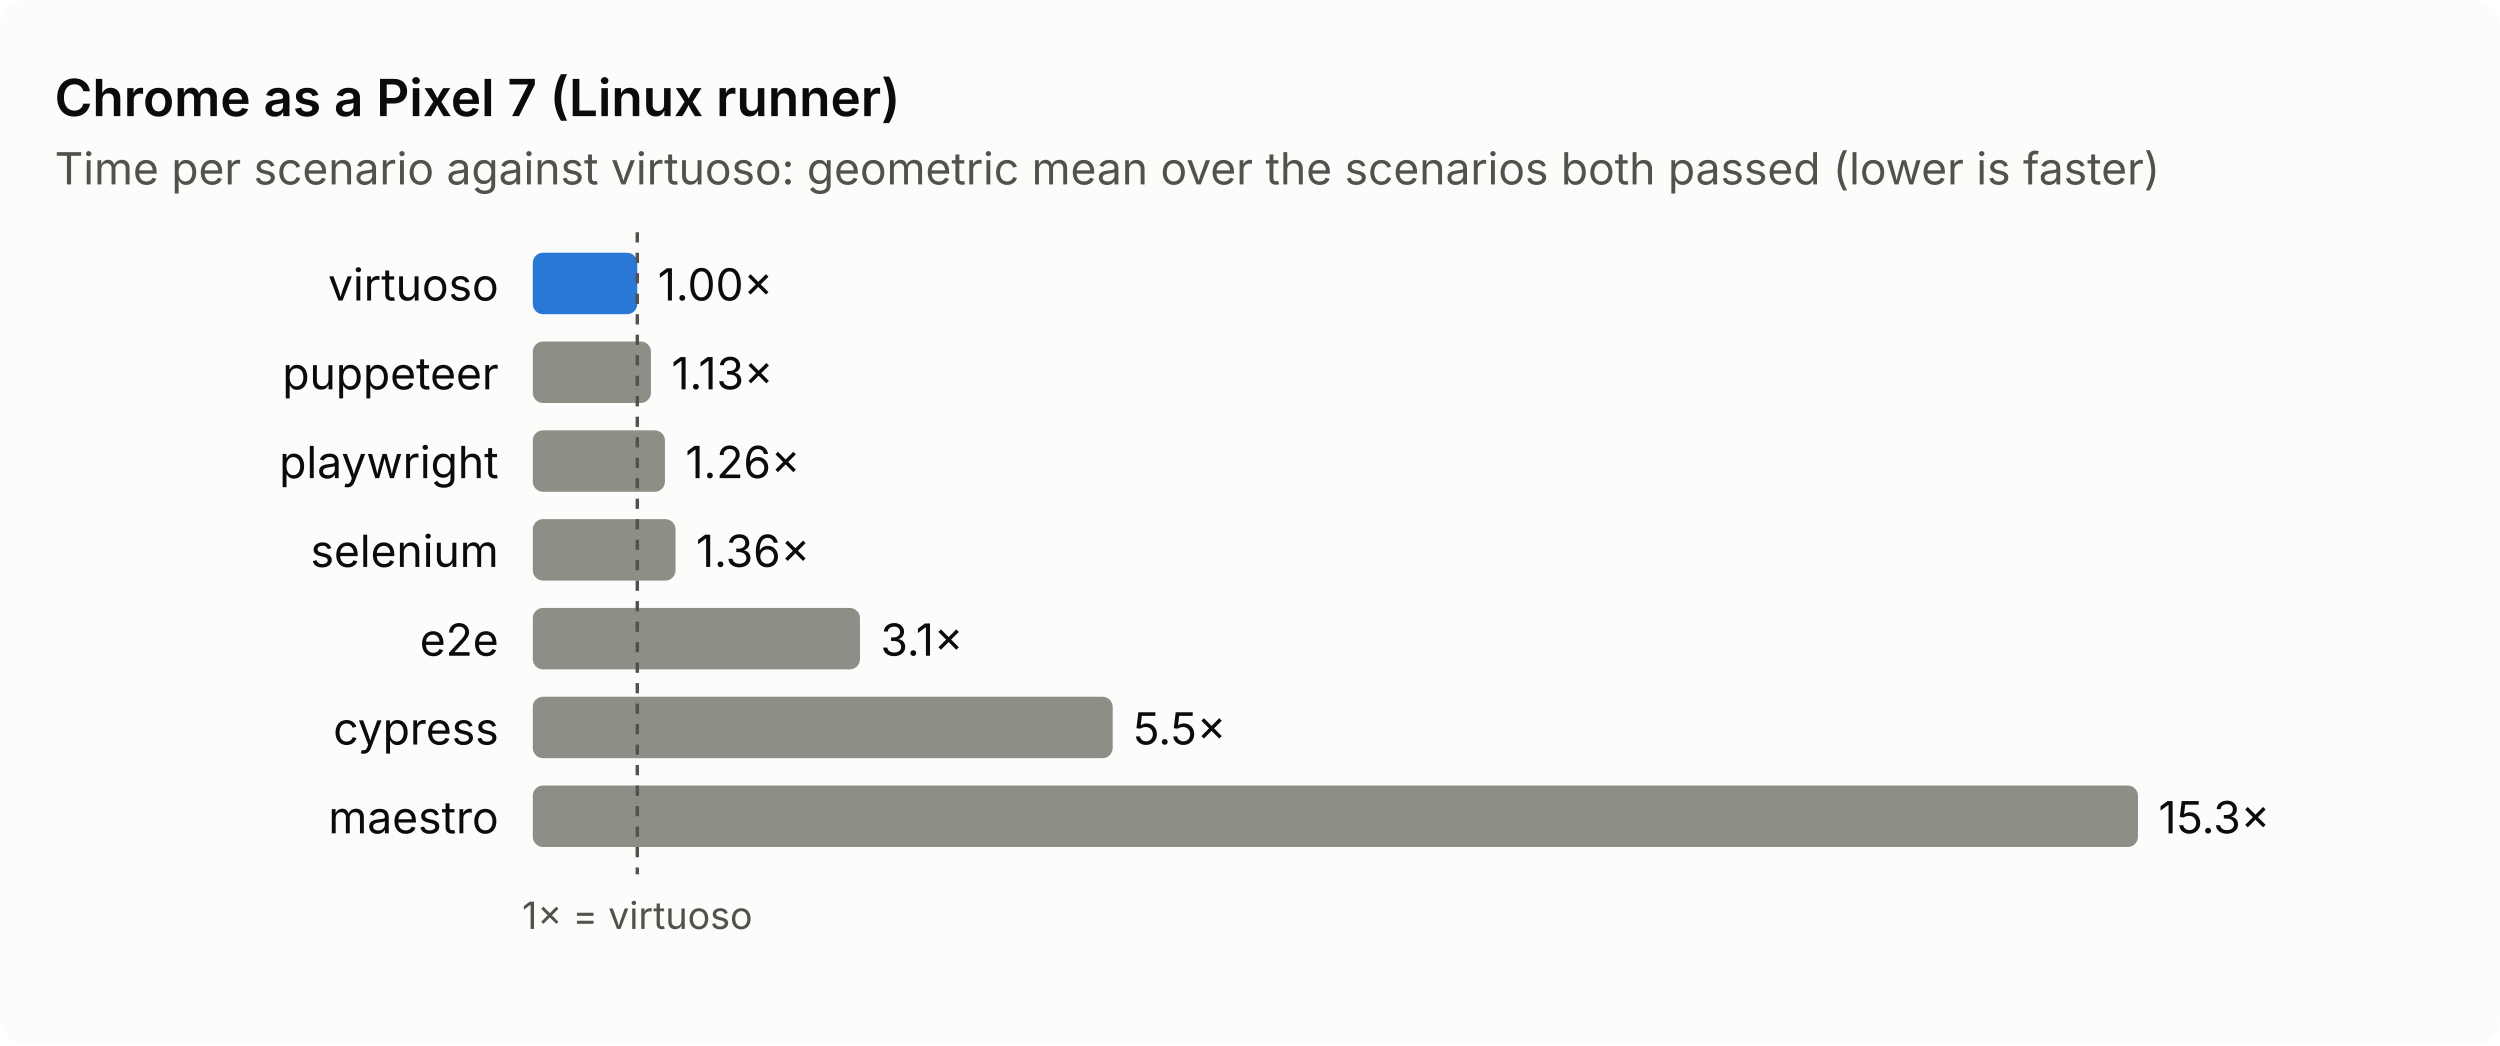
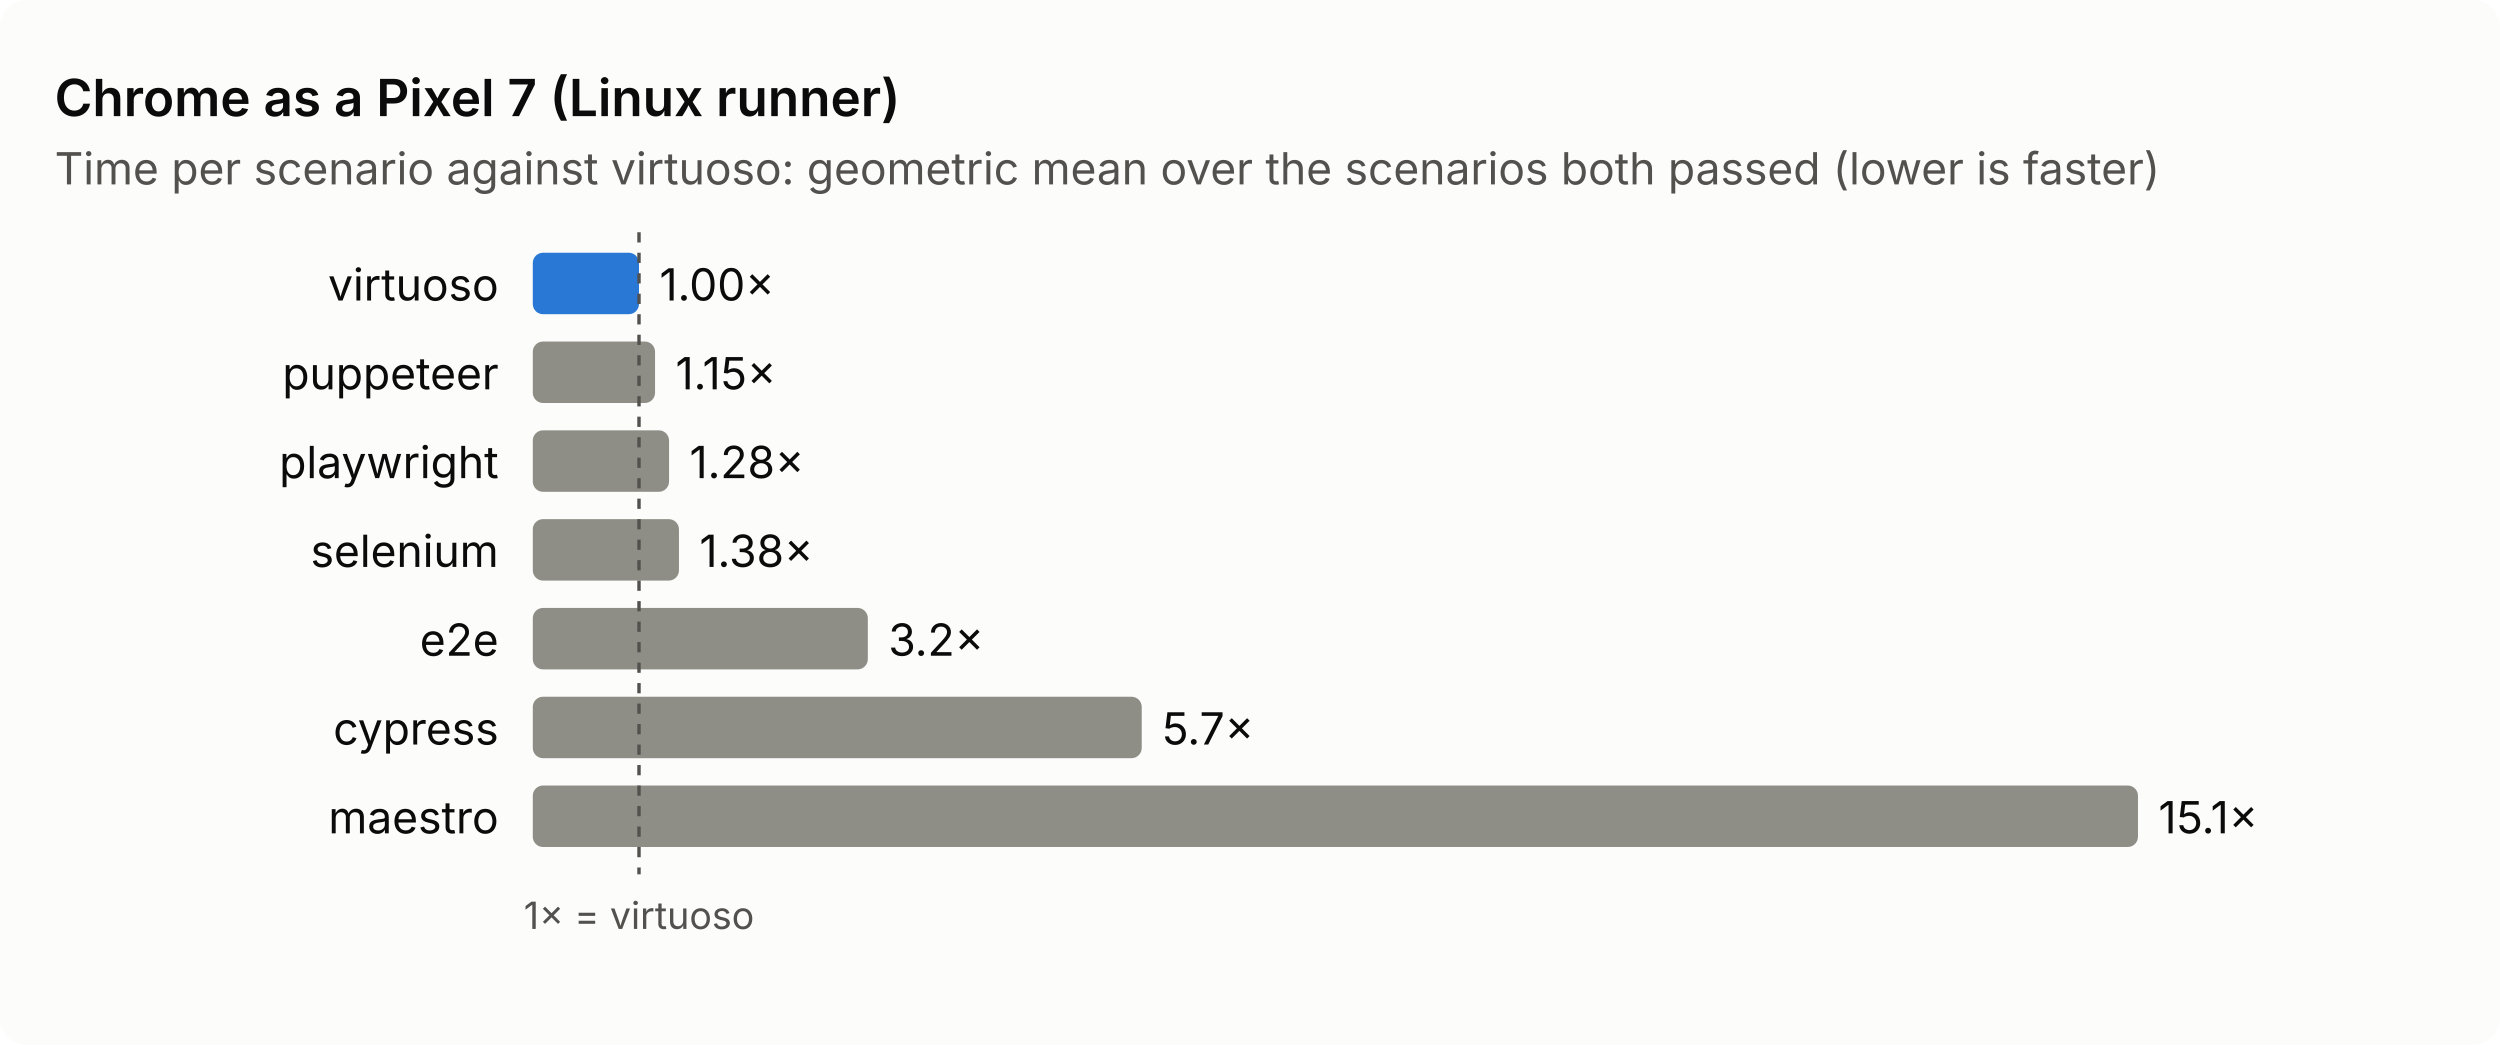
<svg xmlns="http://www.w3.org/2000/svg" viewBox="0 0 732 306" width="732" height="306" role="img" aria-label="Chrome as a Pixel 7 (Linux runner): time per scenario against virtuoso">
  <style>text{font:13px system-ui,-apple-system,'Segoe UI',sans-serif;fill:#0b0b0b}.sub,.axis{fill:#52514e}.axis{font-size:11px}.title{font-size:15px;font-weight:600}.bg{fill:#fcfcfb}.bar{fill:#8f8e86}.base{fill:#2a78d6}.ref{stroke:#52514e;stroke-dasharray:3 3}@media (prefers-color-scheme: dark){.bg{fill:#1a1a19}text{fill:#f0efec}.sub,.axis{fill:#c3c2b7}.base{fill:#3987e5}.ref{stroke:#c3c2b7}}</style>
  <rect class="bg" width="732" height="306" rx="8" />
  <text class="title" x="16" y="34.0">Chrome as a Pixel 7 (Linux runner)</text>
  <text class="sub" x="16" y="54.0">Time per scenario against virtuoso: geometric mean over the scenarios both passed (lower is faster)</text>
  <text x="146.0" y="88.0" text-anchor="end">virtuoso</text>
-   <rect class="bar base" x="156" y="74.0" width="30.6" height="18" rx="3" />
-   <text x="192.6" y="88.0">1.00×</text>
+   <rect class="bar base" x="156" y="74.0" width="31.1" height="18" rx="3" />
+   <text x="193.1" y="88.0">1.00×</text>
  <text x="146.0" y="114.0" text-anchor="end">puppeteer</text>
-   <rect class="bar" x="156" y="100.0" width="34.6" height="18" rx="3" />
-   <text x="196.6" y="114.0">1.13×</text>
+   <rect class="bar" x="156" y="100.0" width="35.8" height="18" rx="3" />
+   <text x="197.8" y="114.0">1.15×</text>
  <text x="146.0" y="140.0" text-anchor="end">playwright</text>
-   <rect class="bar" x="156" y="126.0" width="38.7" height="18" rx="3" />
-   <text x="200.7" y="140.0">1.26×</text>
+   <rect class="bar" x="156" y="126.0" width="39.9" height="18" rx="3" />
+   <text x="201.9" y="140.0">1.28×</text>
  <text x="146.0" y="166.0" text-anchor="end">selenium</text>
-   <rect class="bar" x="156" y="152.0" width="41.8" height="18" rx="3" />
-   <text x="203.8" y="166.0">1.36×</text>
+   <rect class="bar" x="156" y="152.0" width="42.8" height="18" rx="3" />
+   <text x="204.8" y="166.0">1.38×</text>
  <text x="146.0" y="192.0" text-anchor="end">e2e</text>
-   <rect class="bar" x="156" y="178.0" width="95.8" height="18" rx="3" />
-   <text x="257.8" y="192.0">3.1×</text>
+   <rect class="bar" x="156" y="178.0" width="98.1" height="18" rx="3" />
+   <text x="260.1" y="192.0">3.2×</text>
  <text x="146.0" y="218.0" text-anchor="end">cypress</text>
-   <rect class="bar" x="156" y="204.0" width="169.8" height="18" rx="3" />
-   <text x="331.8" y="218.0">5.5×</text>
+   <rect class="bar" x="156" y="204.0" width="178.3" height="18" rx="3" />
+   <text x="340.3" y="218.0">5.7×</text>
  <text x="146.0" y="244.0" text-anchor="end">maestro</text>
  <rect class="bar" x="156" y="230.0" width="470.0" height="18" rx="3" />
-   <text x="632.0" y="244.0">15.3×</text>
-   <line class="ref" x1="186.6" y1="68.0" x2="186.6" y2="256.0" />
-   <text class="axis" x="186.6" y="272.0" text-anchor="middle">1× = virtuoso</text>
+   <text x="632.0" y="244.0">15.1×</text>
+   <line class="ref" x1="187.1" y1="68.0" x2="187.1" y2="256.0" />
+   <text class="axis" x="187.1" y="272.0" text-anchor="middle">1× = virtuoso</text>
</svg>
